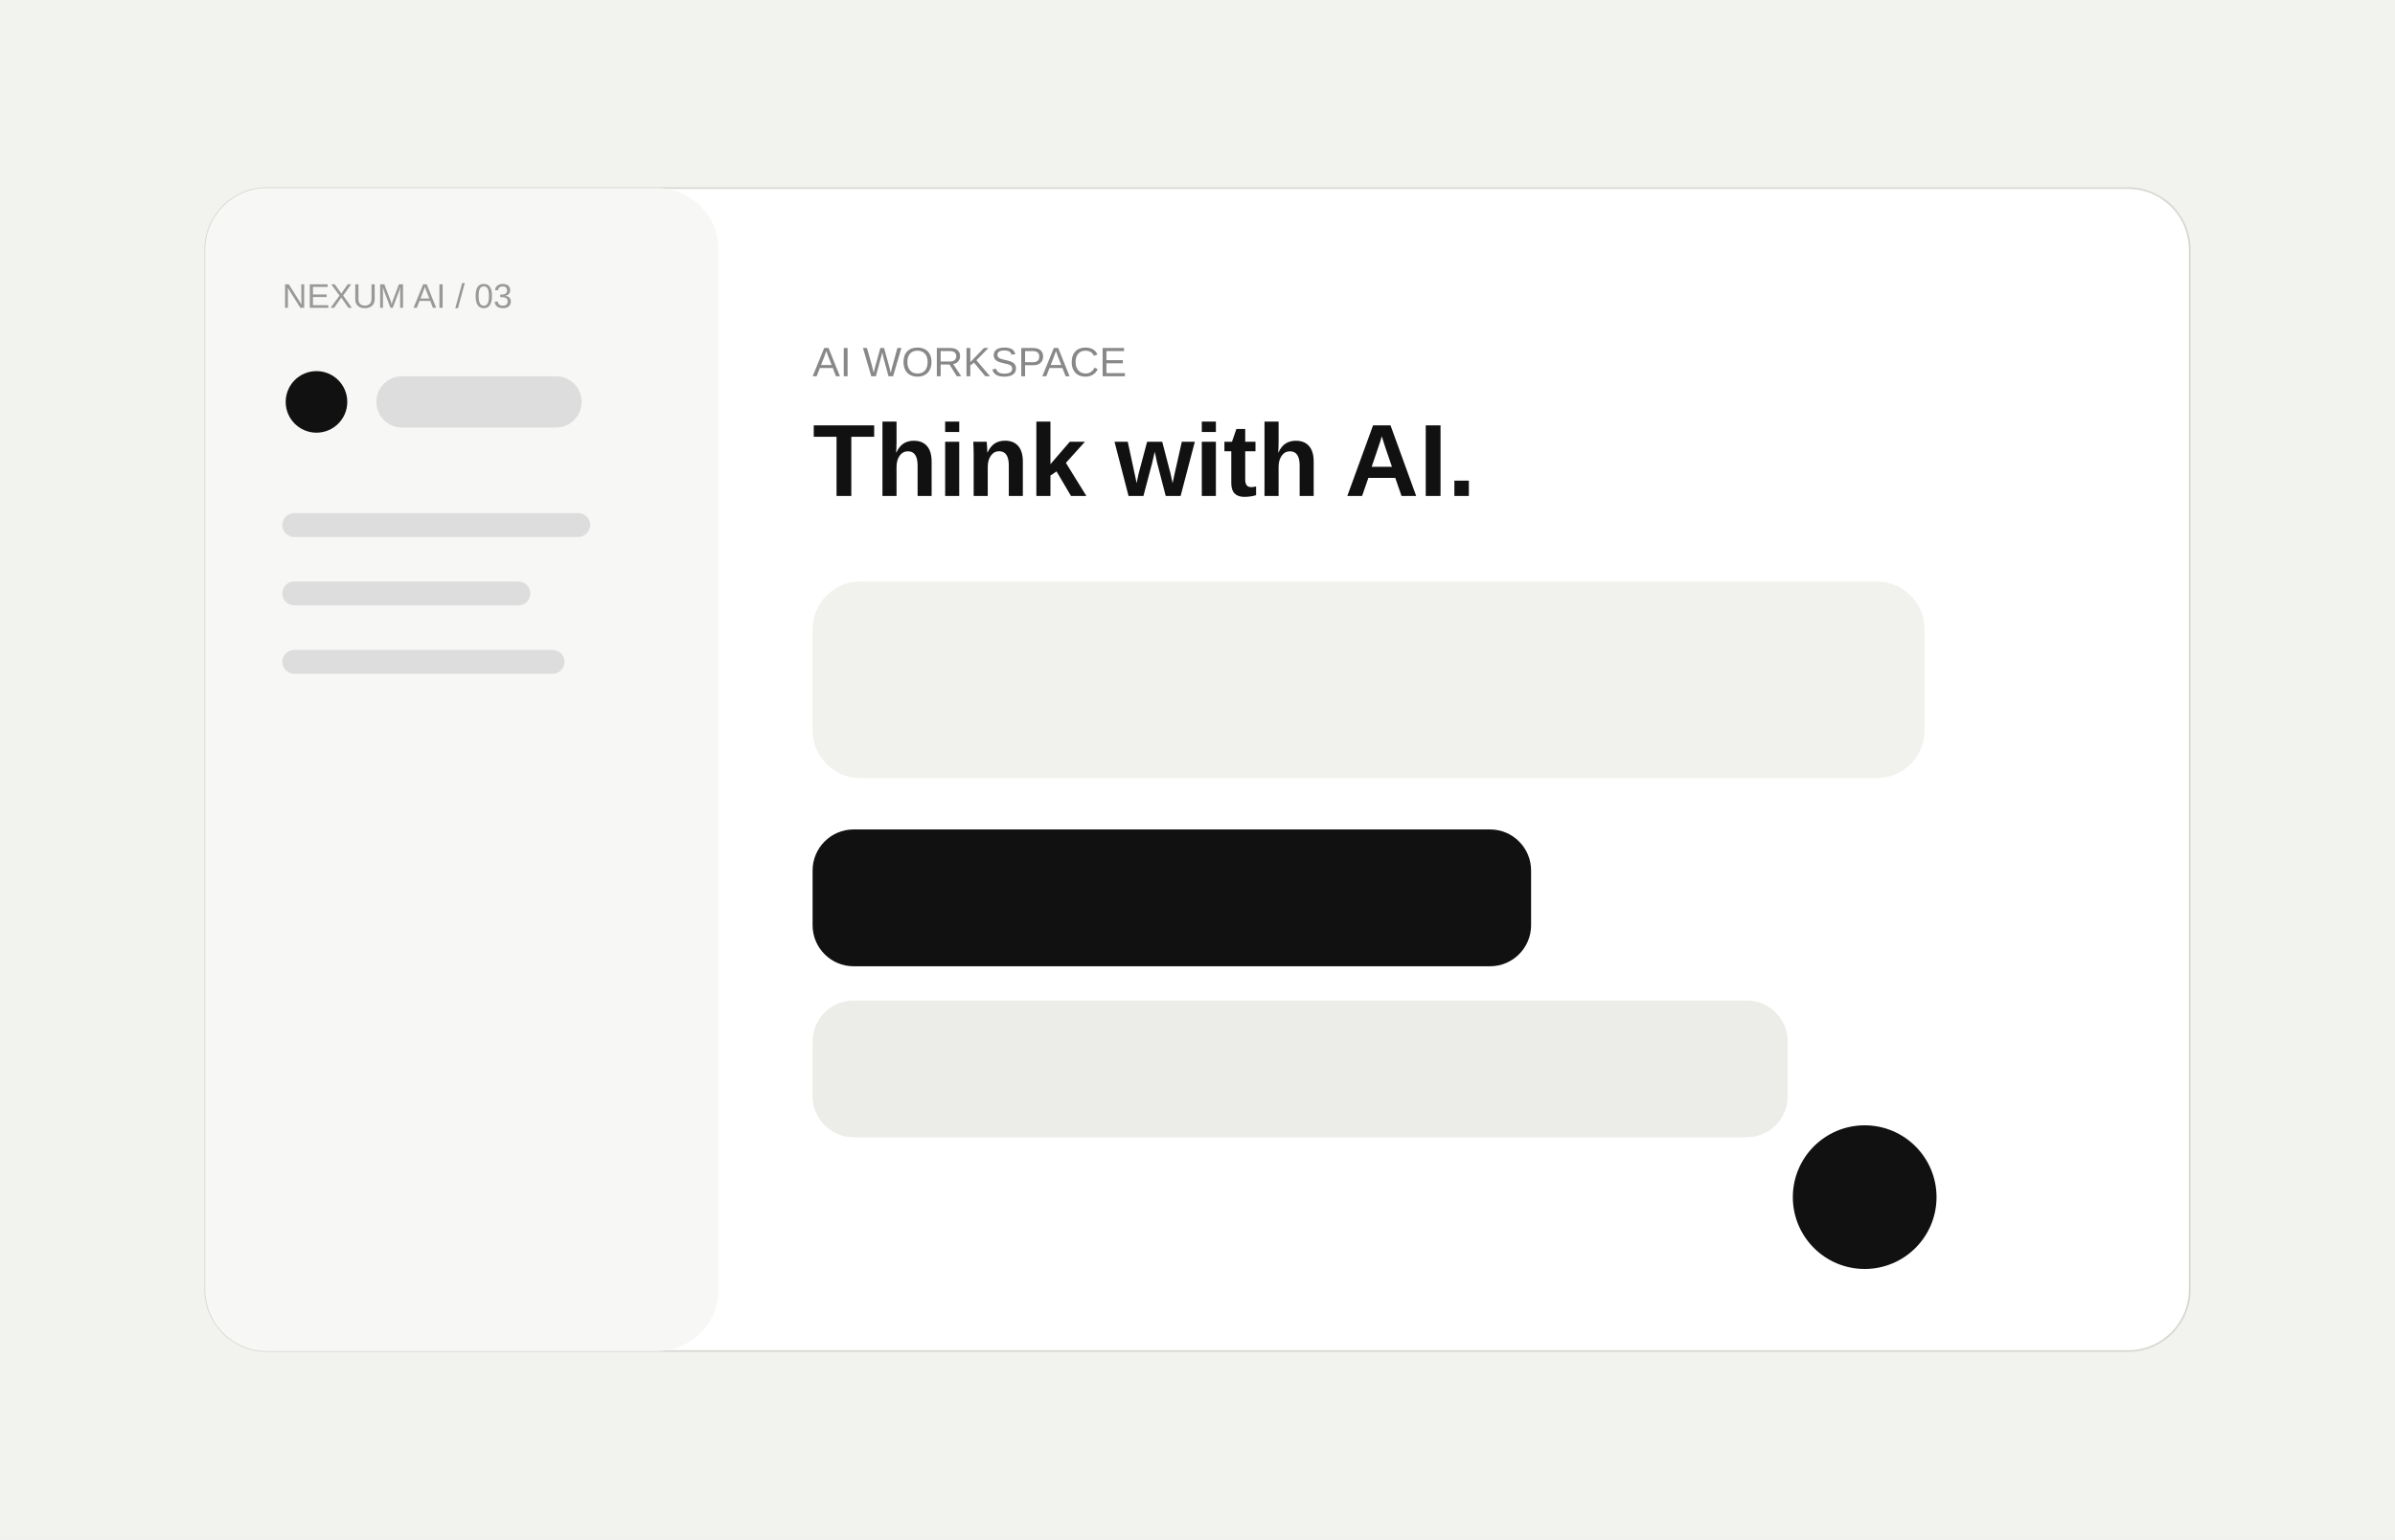
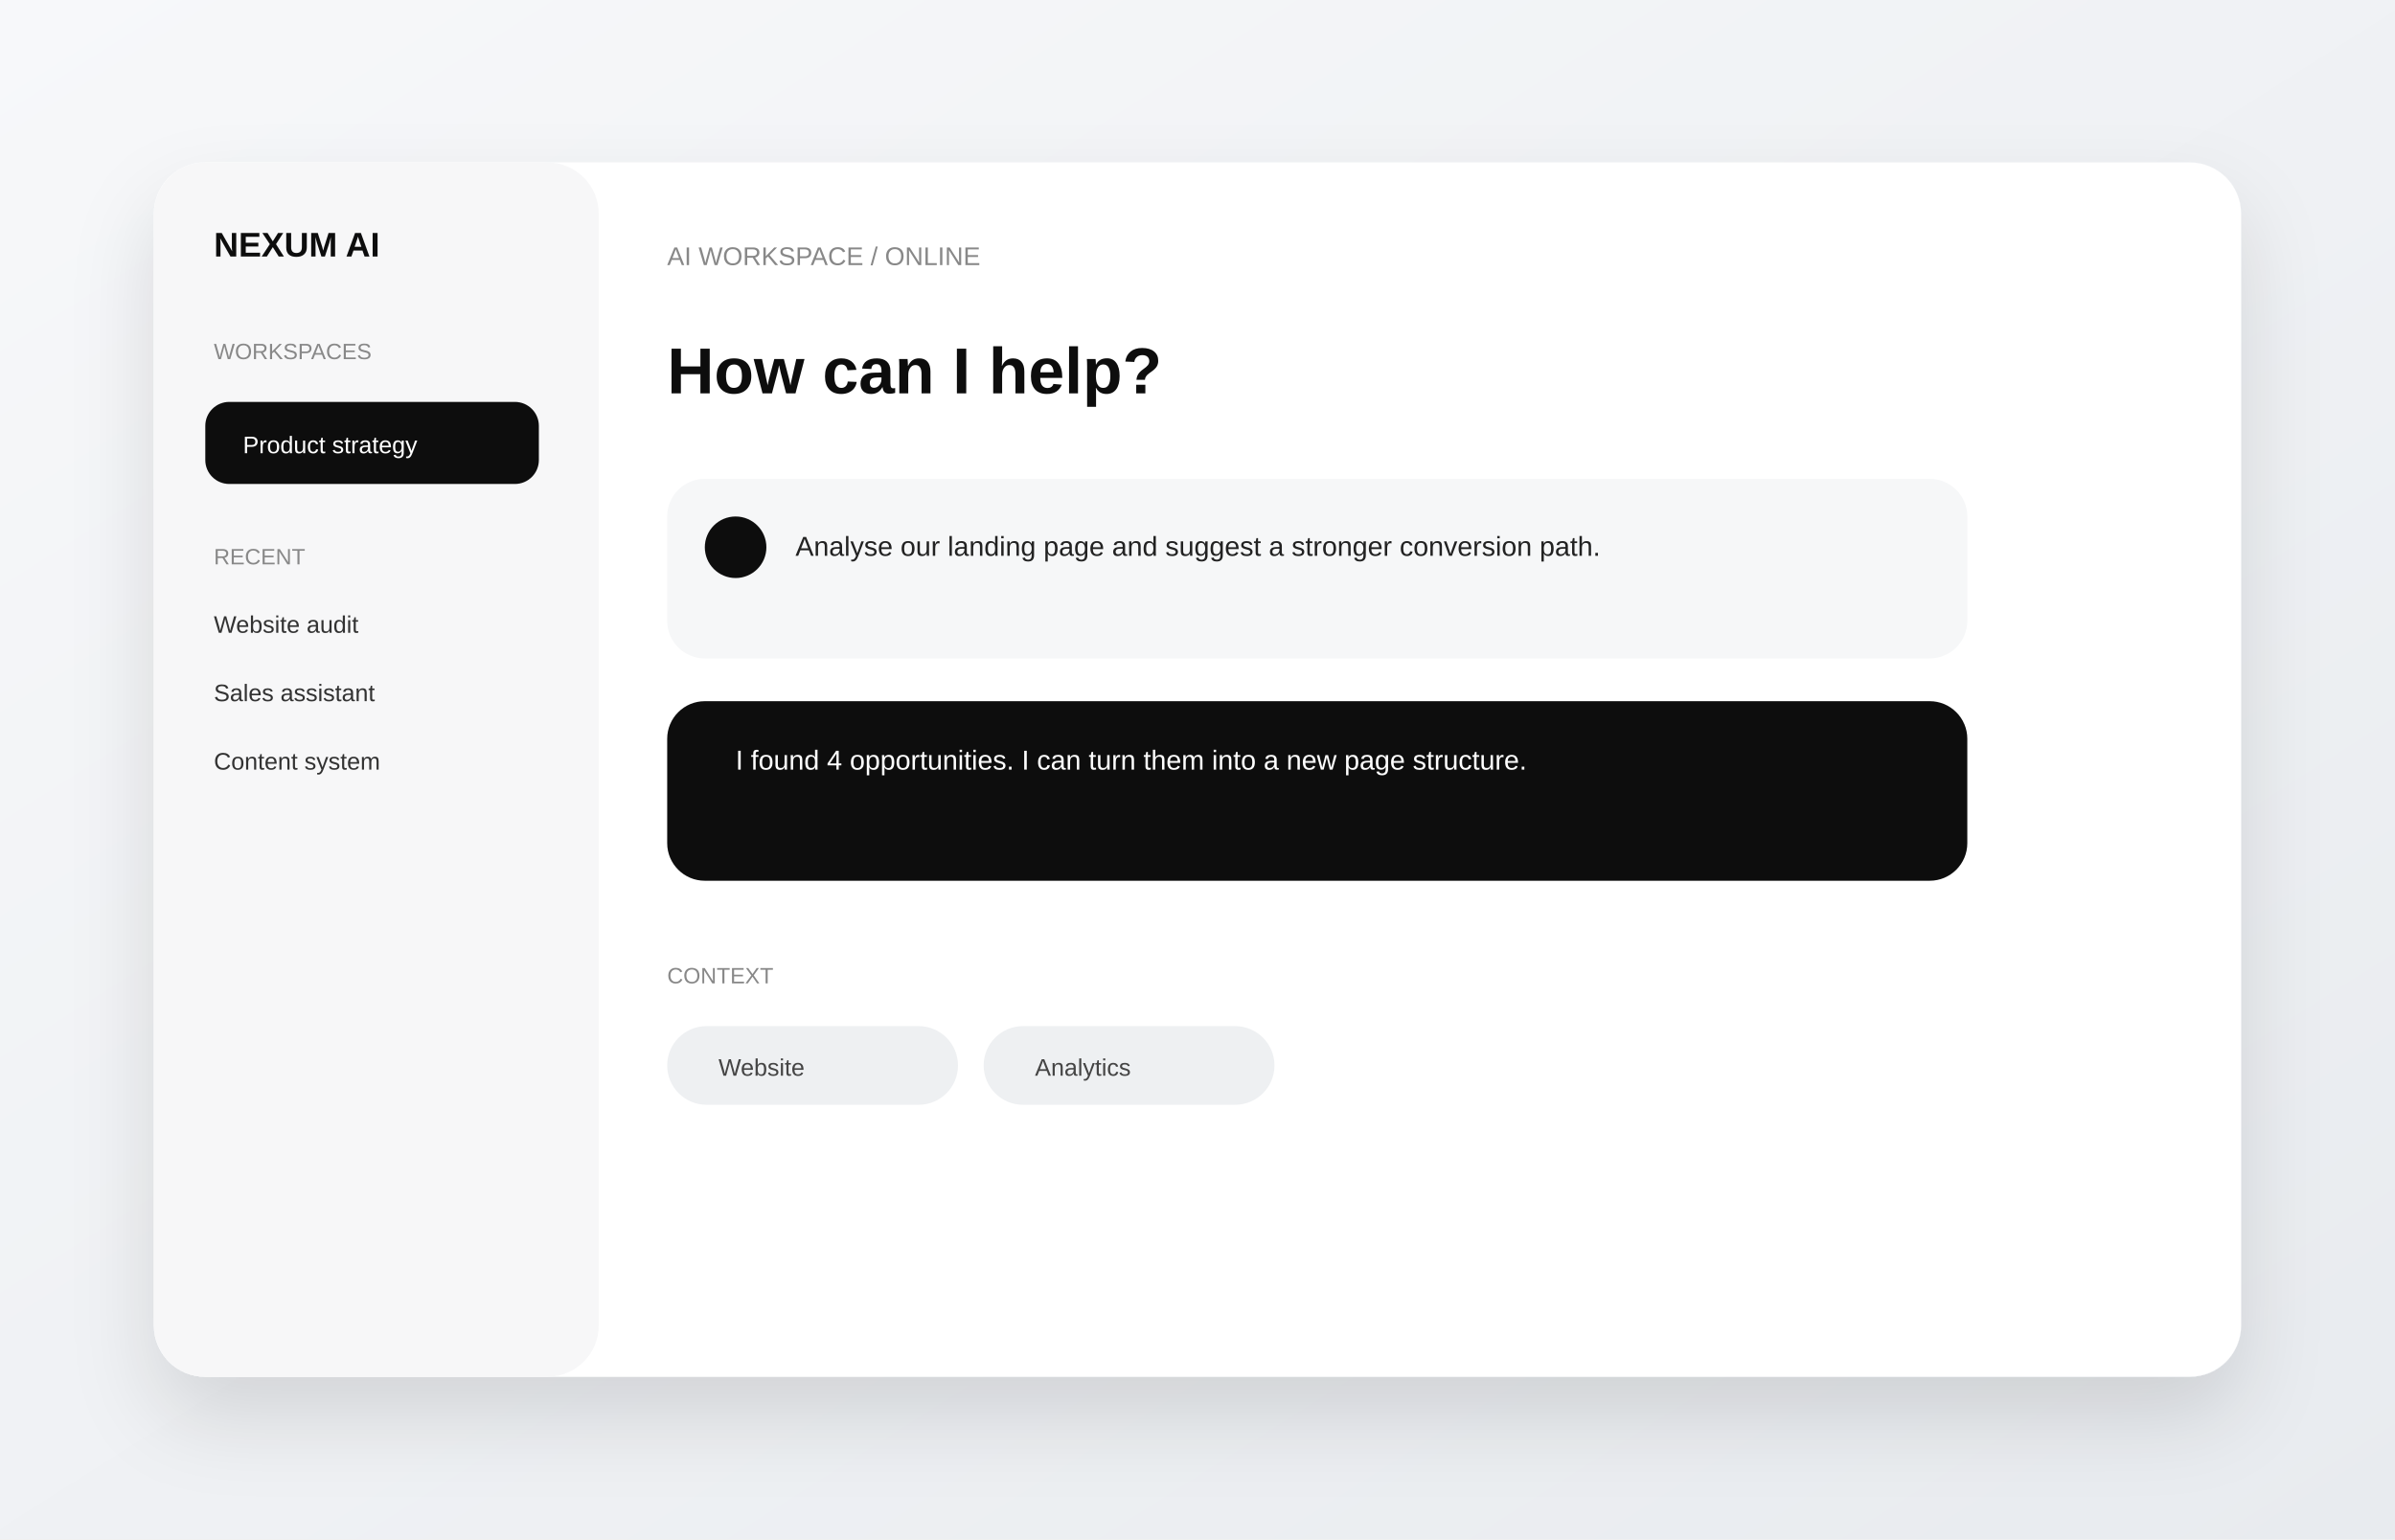
<svg xmlns="http://www.w3.org/2000/svg" viewBox="0 0 1400 900">
-   <rect width="1400" height="900" fill="#f2f2ef" />
-   <rect x="120" y="110" width="1160" height="680" rx="36" fill="#fff" stroke="#d7d7d2" />
-   <rect x="120" y="110" width="300" height="680" rx="36" fill="#f7f7f5" />
-   <text x="165" y="180" font-family="Arial" font-size="20" fill="#999">NEXUM AI / 03</text>
-   <circle cx="185" cy="235" r="18" fill="#111" />
-   <rect x="220" y="220" width="120" height="30" rx="15" fill="#ddd" />
-   <rect x="165" y="300" width="180" height="14" rx="7" fill="#ddd" />
-   <rect x="165" y="340" width="145" height="14" rx="7" fill="#ddd" />
-   <rect x="165" y="380" width="165" height="14" rx="7" fill="#ddd" />
-   <text x="475" y="220" font-family="Arial" font-size="24" fill="#888">AI WORKSPACE</text>
-   <text x="475" y="290" font-family="Arial" font-size="60" font-weight="700" fill="#111">Think with AI.</text>
-   <rect x="475" y="340" width="650" height="115" rx="28" fill="#f1f1ed" />
-   <rect x="475" y="485" width="420" height="80" rx="24" fill="#111" />
-   <rect x="475" y="585" width="570" height="80" rx="24" fill="#ecece8" />
-   <circle cx="1090" cy="700" r="42" fill="#111" />
+   <defs>
+     <linearGradient id="bg" x1="0" y1="0" x2="1" y2="1">
+       <stop stop-color="#f7f8fa" />
+       <stop offset="1" stop-color="#e8ebef" />
+     </linearGradient>
+     <filter id="s">
+       <feDropShadow dx="0" dy="24" stdDeviation="24" flood-color="#111" flood-opacity=".12" />
+     </filter>
+   </defs>
+   <rect width="1400" height="900" fill="url(#bg)" />
+   <g filter="url(#s)">
+     <rect x="90" y="95" width="1220" height="710" rx="30" fill="#fff" />
+     <rect x="90" y="95" width="260" height="710" rx="30" fill="#f7f7f8" />
+     <text x="125" y="150" font-family="Arial" font-size="20" font-weight="700" fill="#111">NEXUM AI</text>
+     <text x="125" y="210" font-family="Arial" font-size="13" fill="#888">WORKSPACES</text>
+     <rect x="120" y="235" width="195" height="48" rx="14" fill="#111" />
+     <text x="142" y="265" font-family="Arial" font-size="14" fill="#fff">Product strategy</text>
+     <text x="125" y="330" font-family="Arial" font-size="13" fill="#888">RECENT</text>
+     <text x="125" y="370" font-family="Arial" font-size="14" fill="#333">Website audit</text>
+     <text x="125" y="410" font-family="Arial" font-size="14" fill="#333">Sales assistant</text>
+     <text x="125" y="450" font-family="Arial" font-size="14" fill="#333">Content system</text>
+     <text x="390" y="155" font-family="Arial" font-size="15" fill="#888">AI WORKSPACE / ONLINE</text>
+     <text x="390" y="230" font-family="Arial" font-size="38" font-weight="700" fill="#111">How can I help?</text>
+     <rect x="390" y="280" width="760" height="105" rx="22" fill="#f6f7f8" />
+     <circle cx="430" cy="320" r="18" fill="#111" />
+     <text x="465" y="325" font-family="Arial" font-size="16" fill="#222">Analyse our landing page and suggest a stronger conversion path.</text>
+     <rect x="390" y="410" width="760" height="105" rx="22" fill="#111" />
+     <text x="430" y="450" font-family="Arial" font-size="16" fill="#fff">I found 4 opportunities. I can turn them into a new page structure.</text>
+     <text x="390" y="575" font-family="Arial" font-size="13" fill="#888">CONTEXT</text>
+     <rect x="390" y="600" width="170" height="46" rx="23" fill="#eef0f2" />
+     <text x="420" y="629" font-family="Arial" font-size="14" fill="#444">Website</text>
+     <rect x="575" y="600" width="170" height="46" rx="23" fill="#eef0f2" />
+     <text x="605" y="629" font-family="Arial" font-size="14" fill="#444">Analytics</text>
+   </g>
</svg>
